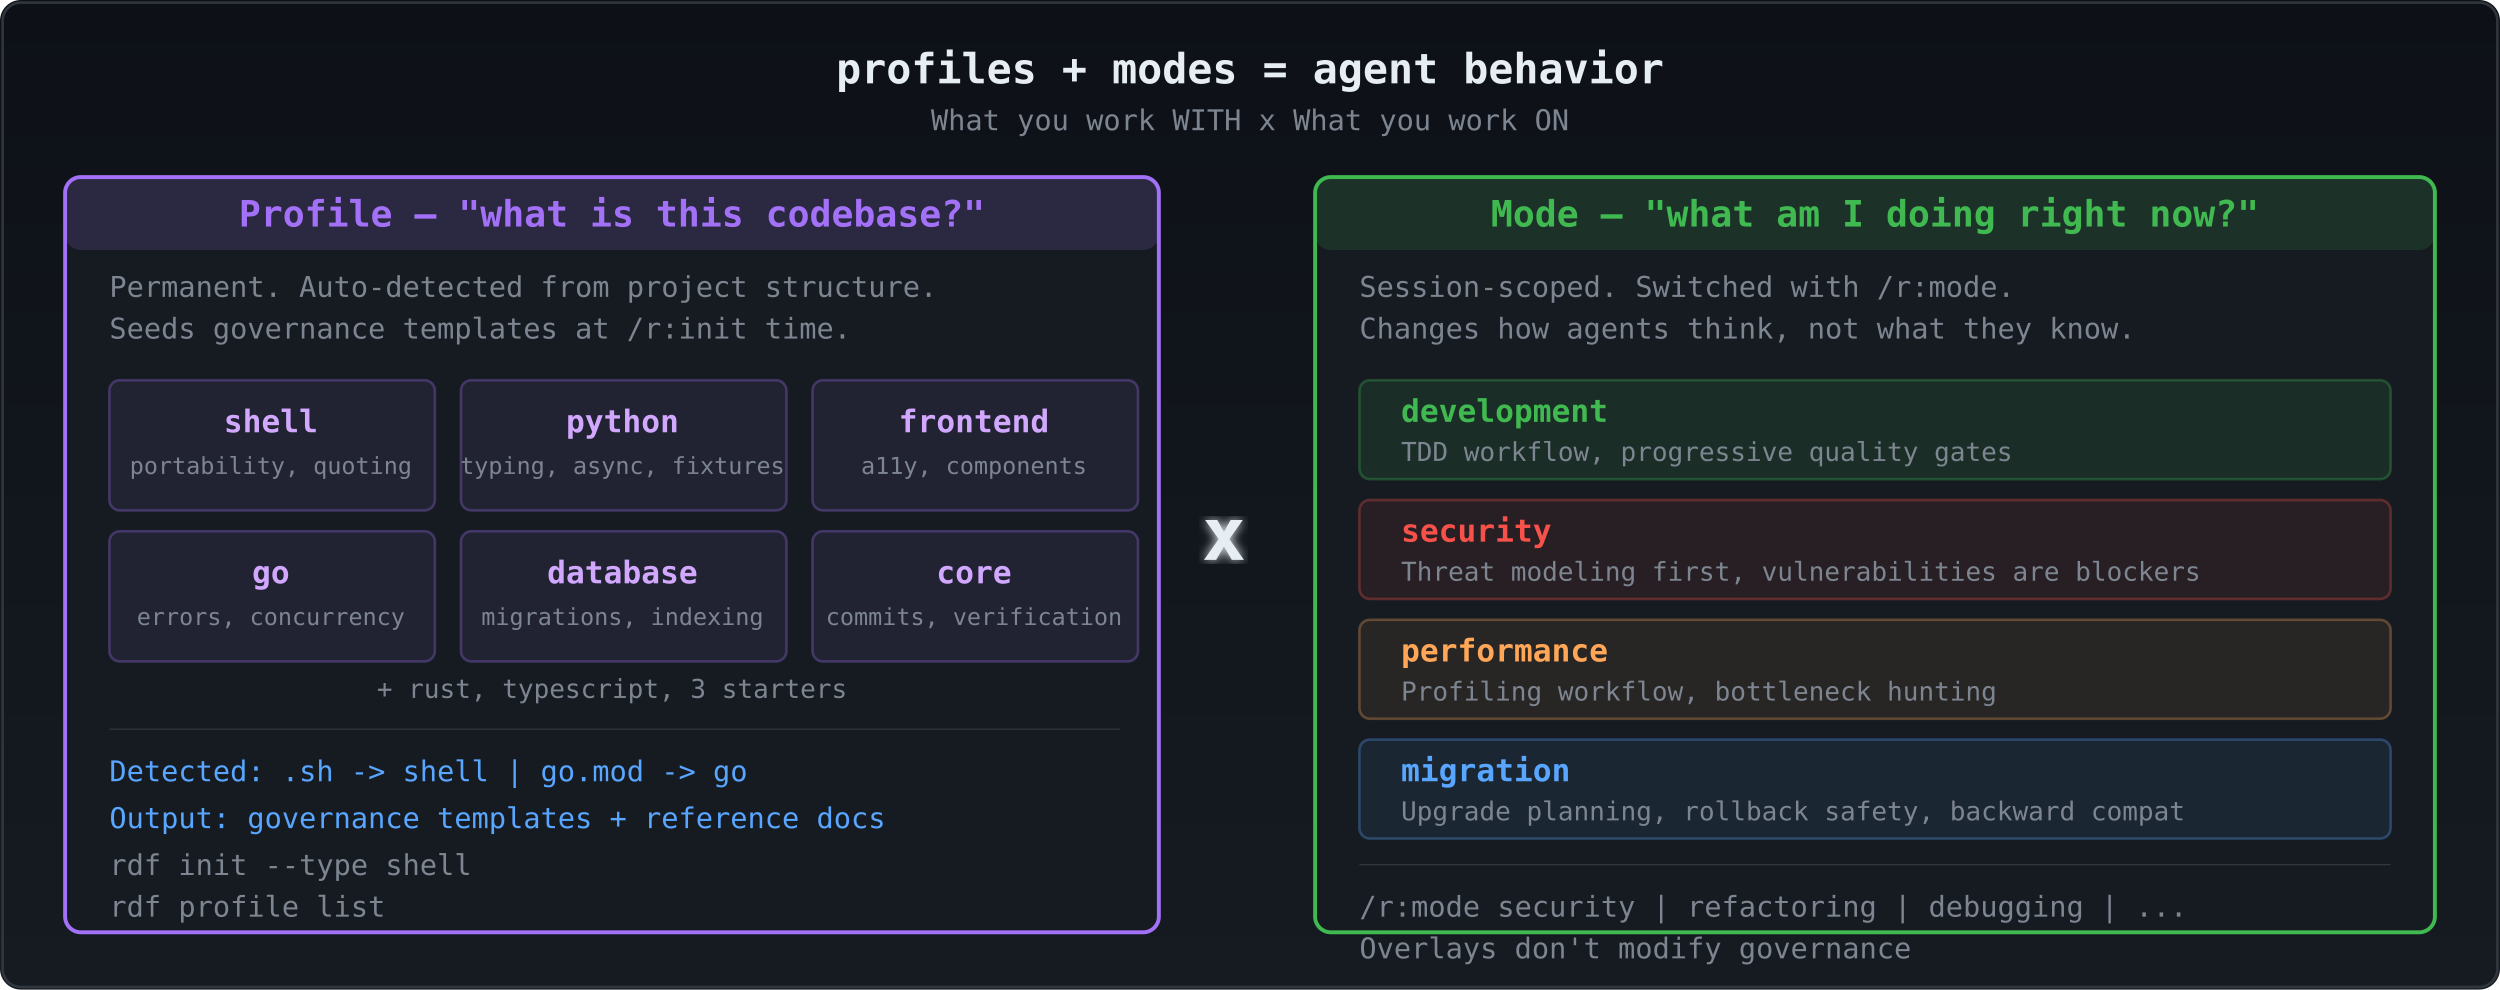
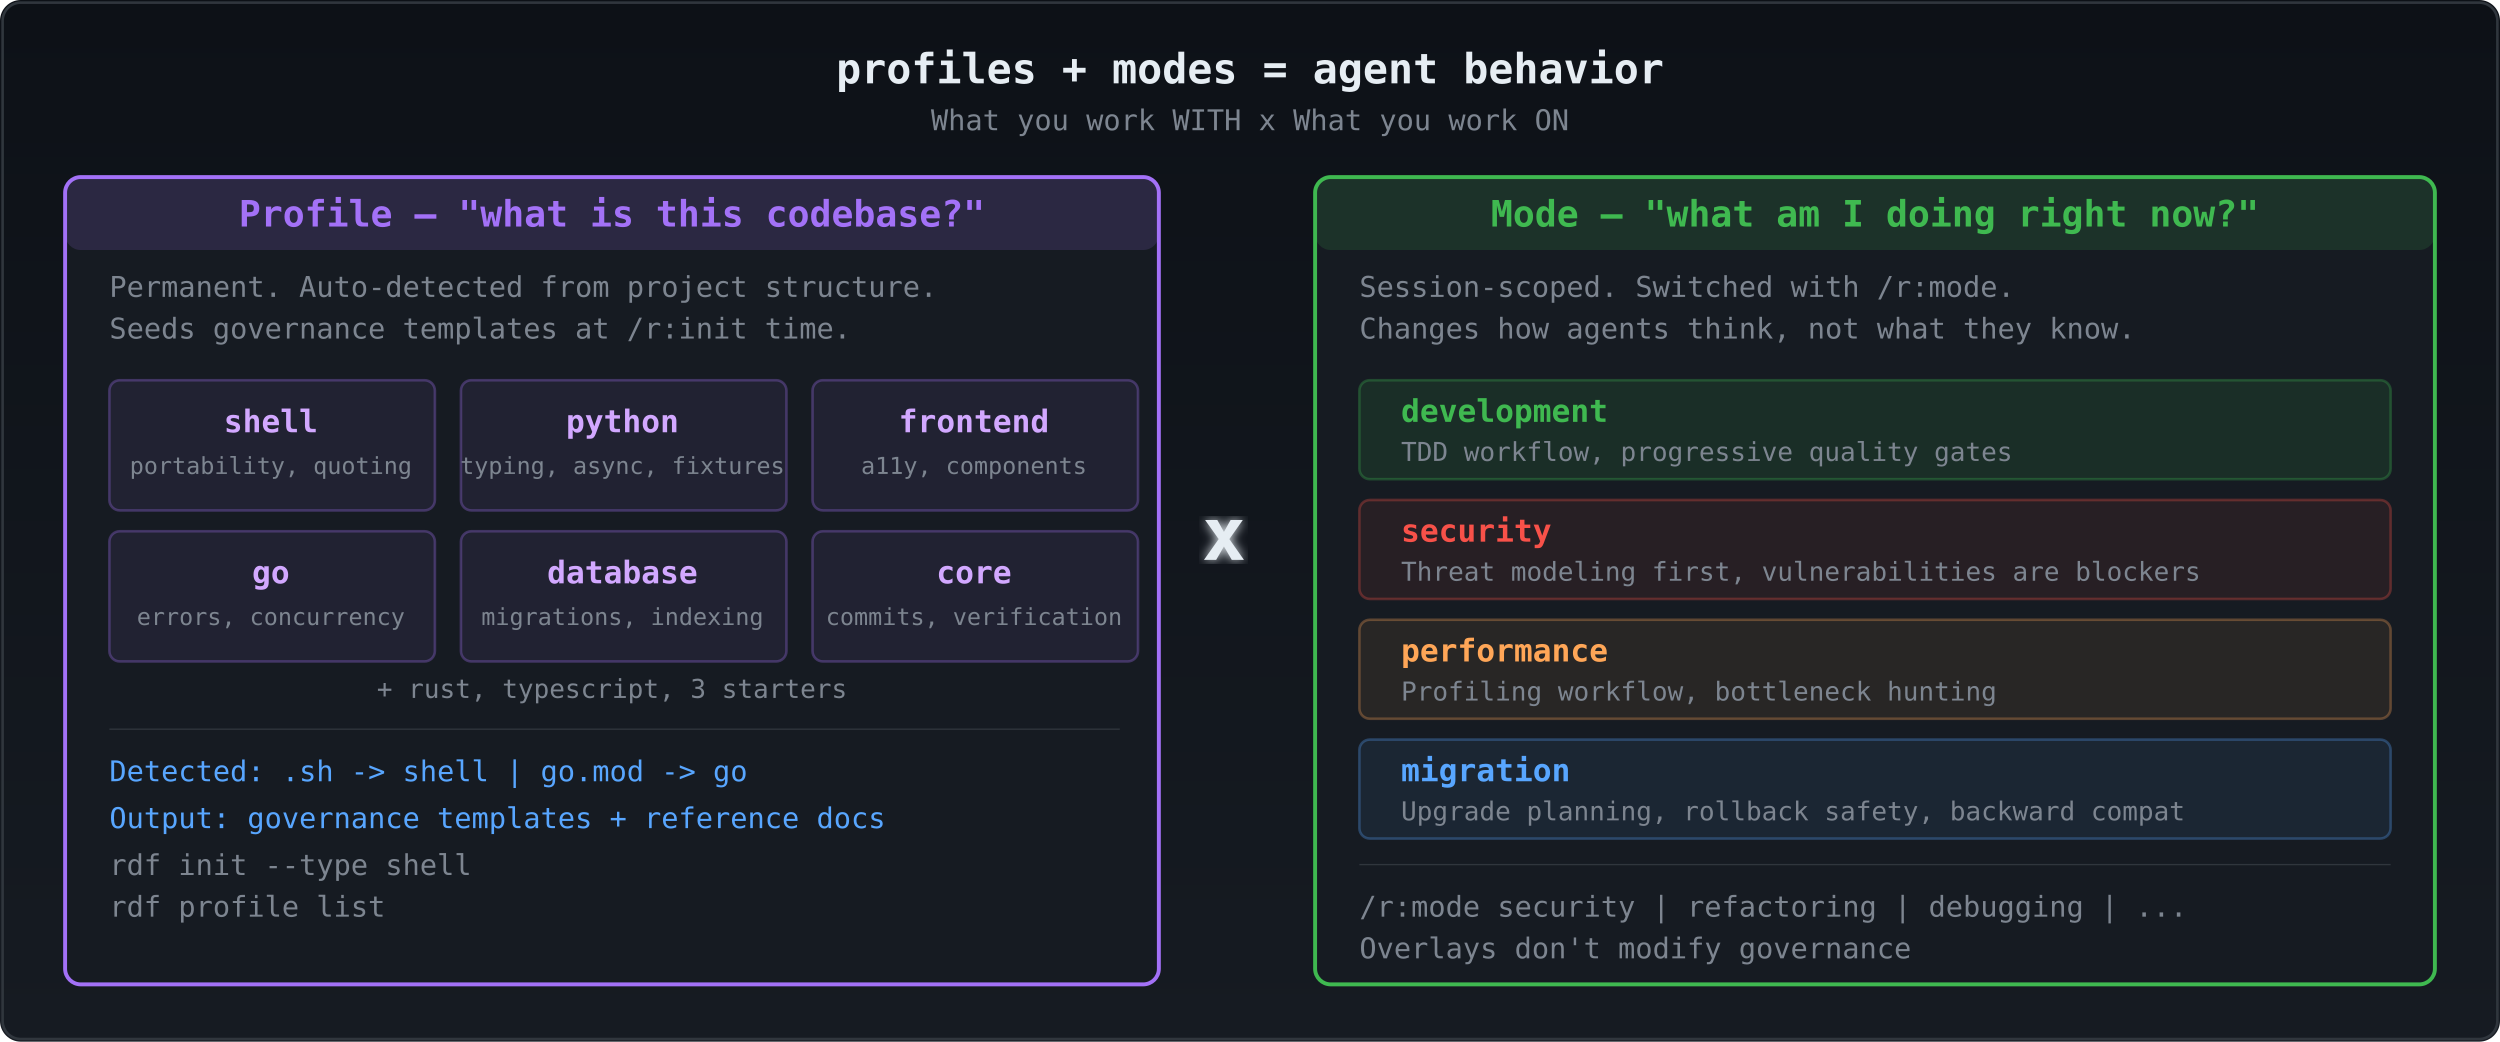
- <svg xmlns="http://www.w3.org/2000/svg" viewBox="0 0 960 380" font-family="ui-monospace, 'Cascadia Code', 'Source Code Pro', Menlo, Consolas, monospace" font-size="13">
+ <svg xmlns="http://www.w3.org/2000/svg" viewBox="0 0 960 400" font-family="ui-monospace, 'Cascadia Code', 'Source Code Pro', Menlo, Consolas, monospace" font-size="13">
  <defs>
    <linearGradient id="bg" x1="0%" y1="0%" x2="0%" y2="100%">
      <stop offset="0%" stop-color="#0d1117" />
      <stop offset="100%" stop-color="#161b22" />
    </linearGradient>
    <filter id="glow">
      <feGaussianBlur stdDeviation="2" result="blur" />
      <feMerge>
        <feMergeNode in="blur" />
        <feMergeNode in="SourceGraphic" />
      </feMerge>
    </filter>
  </defs>
-   <rect width="960" height="380" rx="8" fill="url(#bg)" />
-   <rect x="1" y="1" width="958" height="378" rx="7" fill="none" stroke="#30363d" stroke-width="1" />
+   <rect width="960" height="400" rx="8" fill="url(#bg)" />
+   <rect x="1" y="1" width="958" height="398" rx="7" fill="none" stroke="#30363d" stroke-width="1" />
  <text x="480" y="32" text-anchor="middle" fill="#e6edf3" font-size="16" font-weight="bold">profiles  +  modes  =  agent behavior</text>
  <text x="480" y="50" text-anchor="middle" fill="#7d8590" font-size="11">What you work WITH  x  What you work ON</text>
-   <rect x="25" y="68" width="420" height="290" rx="6" fill="#161b22" stroke="#a371f7" stroke-width="1.5" />
+   <rect x="25" y="68" width="420" height="310" rx="6" fill="#161b22" stroke="#a371f7" stroke-width="1.5" />
  <rect x="25" y="68" width="420" height="28" rx="6" fill="#a371f7" fill-opacity="0.15" />
  <text x="235" y="87" text-anchor="middle" fill="#a371f7" font-weight="bold" font-size="14">Profile — "what is this codebase?"</text>
  <text x="42" y="114" fill="#7d8590" font-size="11">Permanent. Auto-detected from project structure.</text>
  <text x="42" y="130" fill="#7d8590" font-size="11">Seeds governance templates at /r:init time.</text>
  <rect x="42" y="146" width="125" height="50" rx="4" fill="#a371f7" fill-opacity="0.08" stroke="#a371f7" stroke-opacity="0.3" stroke-width="1" />
  <text x="104" y="166" text-anchor="middle" fill="#d2a8ff" font-size="12" font-weight="bold">shell</text>
  <text x="104" y="182" text-anchor="middle" fill="#7d8590" font-size="9">portability, quoting</text>
  <rect x="177" y="146" width="125" height="50" rx="4" fill="#a371f7" fill-opacity="0.08" stroke="#a371f7" stroke-opacity="0.3" stroke-width="1" />
  <text x="239" y="166" text-anchor="middle" fill="#d2a8ff" font-size="12" font-weight="bold">python</text>
  <text x="239" y="182" text-anchor="middle" fill="#7d8590" font-size="9">typing, async, fixtures</text>
  <rect x="312" y="146" width="125" height="50" rx="4" fill="#a371f7" fill-opacity="0.08" stroke="#a371f7" stroke-opacity="0.3" stroke-width="1" />
  <text x="374" y="166" text-anchor="middle" fill="#d2a8ff" font-size="12" font-weight="bold">frontend</text>
  <text x="374" y="182" text-anchor="middle" fill="#7d8590" font-size="9">a11y, components</text>
  <rect x="42" y="204" width="125" height="50" rx="4" fill="#a371f7" fill-opacity="0.08" stroke="#a371f7" stroke-opacity="0.3" stroke-width="1" />
  <text x="104" y="224" text-anchor="middle" fill="#d2a8ff" font-size="12" font-weight="bold">go</text>
  <text x="104" y="240" text-anchor="middle" fill="#7d8590" font-size="9">errors, concurrency</text>
  <rect x="177" y="204" width="125" height="50" rx="4" fill="#a371f7" fill-opacity="0.08" stroke="#a371f7" stroke-opacity="0.3" stroke-width="1" />
  <text x="239" y="224" text-anchor="middle" fill="#d2a8ff" font-size="12" font-weight="bold">database</text>
  <text x="239" y="240" text-anchor="middle" fill="#7d8590" font-size="9">migrations, indexing</text>
  <rect x="312" y="204" width="125" height="50" rx="4" fill="#a371f7" fill-opacity="0.08" stroke="#a371f7" stroke-opacity="0.3" stroke-width="1" />
  <text x="374" y="224" text-anchor="middle" fill="#d2a8ff" font-size="12" font-weight="bold">core</text>
  <text x="374" y="240" text-anchor="middle" fill="#7d8590" font-size="9">commits, verification</text>
  <text x="235" y="268" text-anchor="middle" fill="#7d8590" font-size="10">+ rust, typescript, 3 starters</text>
  <line x1="42" y1="280" x2="430" y2="280" stroke="#30363d" stroke-width="0.5" />
  <text x="42" y="300" fill="#58a6ff" font-size="11">Detected: .sh -&gt; shell | go.mod -&gt; go</text>
  <text x="42" y="318" fill="#58a6ff" font-size="11">Output: governance templates + reference docs</text>
  <text x="42" y="336" fill="#7d8590" font-size="11">rdf init --type shell</text>
  <text x="42" y="352" fill="#7d8590" font-size="11">rdf profile list</text>
  <text x="470" y="215" text-anchor="middle" fill="#e6edf3" font-size="28" font-weight="bold" filter="url(#glow)">x</text>
-   <rect x="505" y="68" width="430" height="290" rx="6" fill="#161b22" stroke="#3fb950" stroke-width="1.5" />
+   <rect x="505" y="68" width="430" height="310" rx="6" fill="#161b22" stroke="#3fb950" stroke-width="1.5" />
  <rect x="505" y="68" width="430" height="28" rx="6" fill="#3fb950" fill-opacity="0.15" />
  <text x="720" y="87" text-anchor="middle" fill="#3fb950" font-weight="bold" font-size="14">Mode — "what am I doing right now?"</text>
  <text x="522" y="114" fill="#7d8590" font-size="11">Session-scoped. Switched with /r:mode.</text>
  <text x="522" y="130" fill="#7d8590" font-size="11">Changes how agents think, not what they know.</text>
  <rect x="522" y="146" width="396" height="38" rx="4" fill="#3fb950" fill-opacity="0.12" stroke="#3fb950" stroke-opacity="0.3" stroke-width="1" />
  <text x="538" y="162" fill="#3fb950" font-size="12" font-weight="bold">development</text>
  <text x="538" y="177" fill="#7d8590" font-size="10">TDD workflow, progressive quality gates</text>
  <rect x="522" y="192" width="396" height="38" rx="4" fill="#f85149" fill-opacity="0.08" stroke="#f85149" stroke-opacity="0.3" stroke-width="1" />
  <text x="538" y="208" fill="#f85149" font-size="12" font-weight="bold">security</text>
  <text x="538" y="223" fill="#7d8590" font-size="10">Threat modeling first, vulnerabilities are blockers</text>
  <rect x="522" y="238" width="396" height="38" rx="4" fill="#ffa657" fill-opacity="0.08" stroke="#ffa657" stroke-opacity="0.3" stroke-width="1" />
  <text x="538" y="254" fill="#ffa657" font-size="12" font-weight="bold">performance</text>
  <text x="538" y="269" fill="#7d8590" font-size="10">Profiling workflow, bottleneck hunting</text>
  <rect x="522" y="284" width="396" height="38" rx="4" fill="#58a6ff" fill-opacity="0.08" stroke="#58a6ff" stroke-opacity="0.3" stroke-width="1" />
  <text x="538" y="300" fill="#58a6ff" font-size="12" font-weight="bold">migration</text>
  <text x="538" y="315" fill="#7d8590" font-size="10">Upgrade planning, rollback safety, backward compat</text>
  <line x1="522" y1="332" x2="918" y2="332" stroke="#30363d" stroke-width="0.5" />
  <text x="522" y="352" fill="#7d8590" font-size="11">/r:mode security | refactoring | debugging | ...</text>
  <text x="522" y="368" fill="#7d8590" font-size="11">Overlays don't modify governance</text>
</svg>
